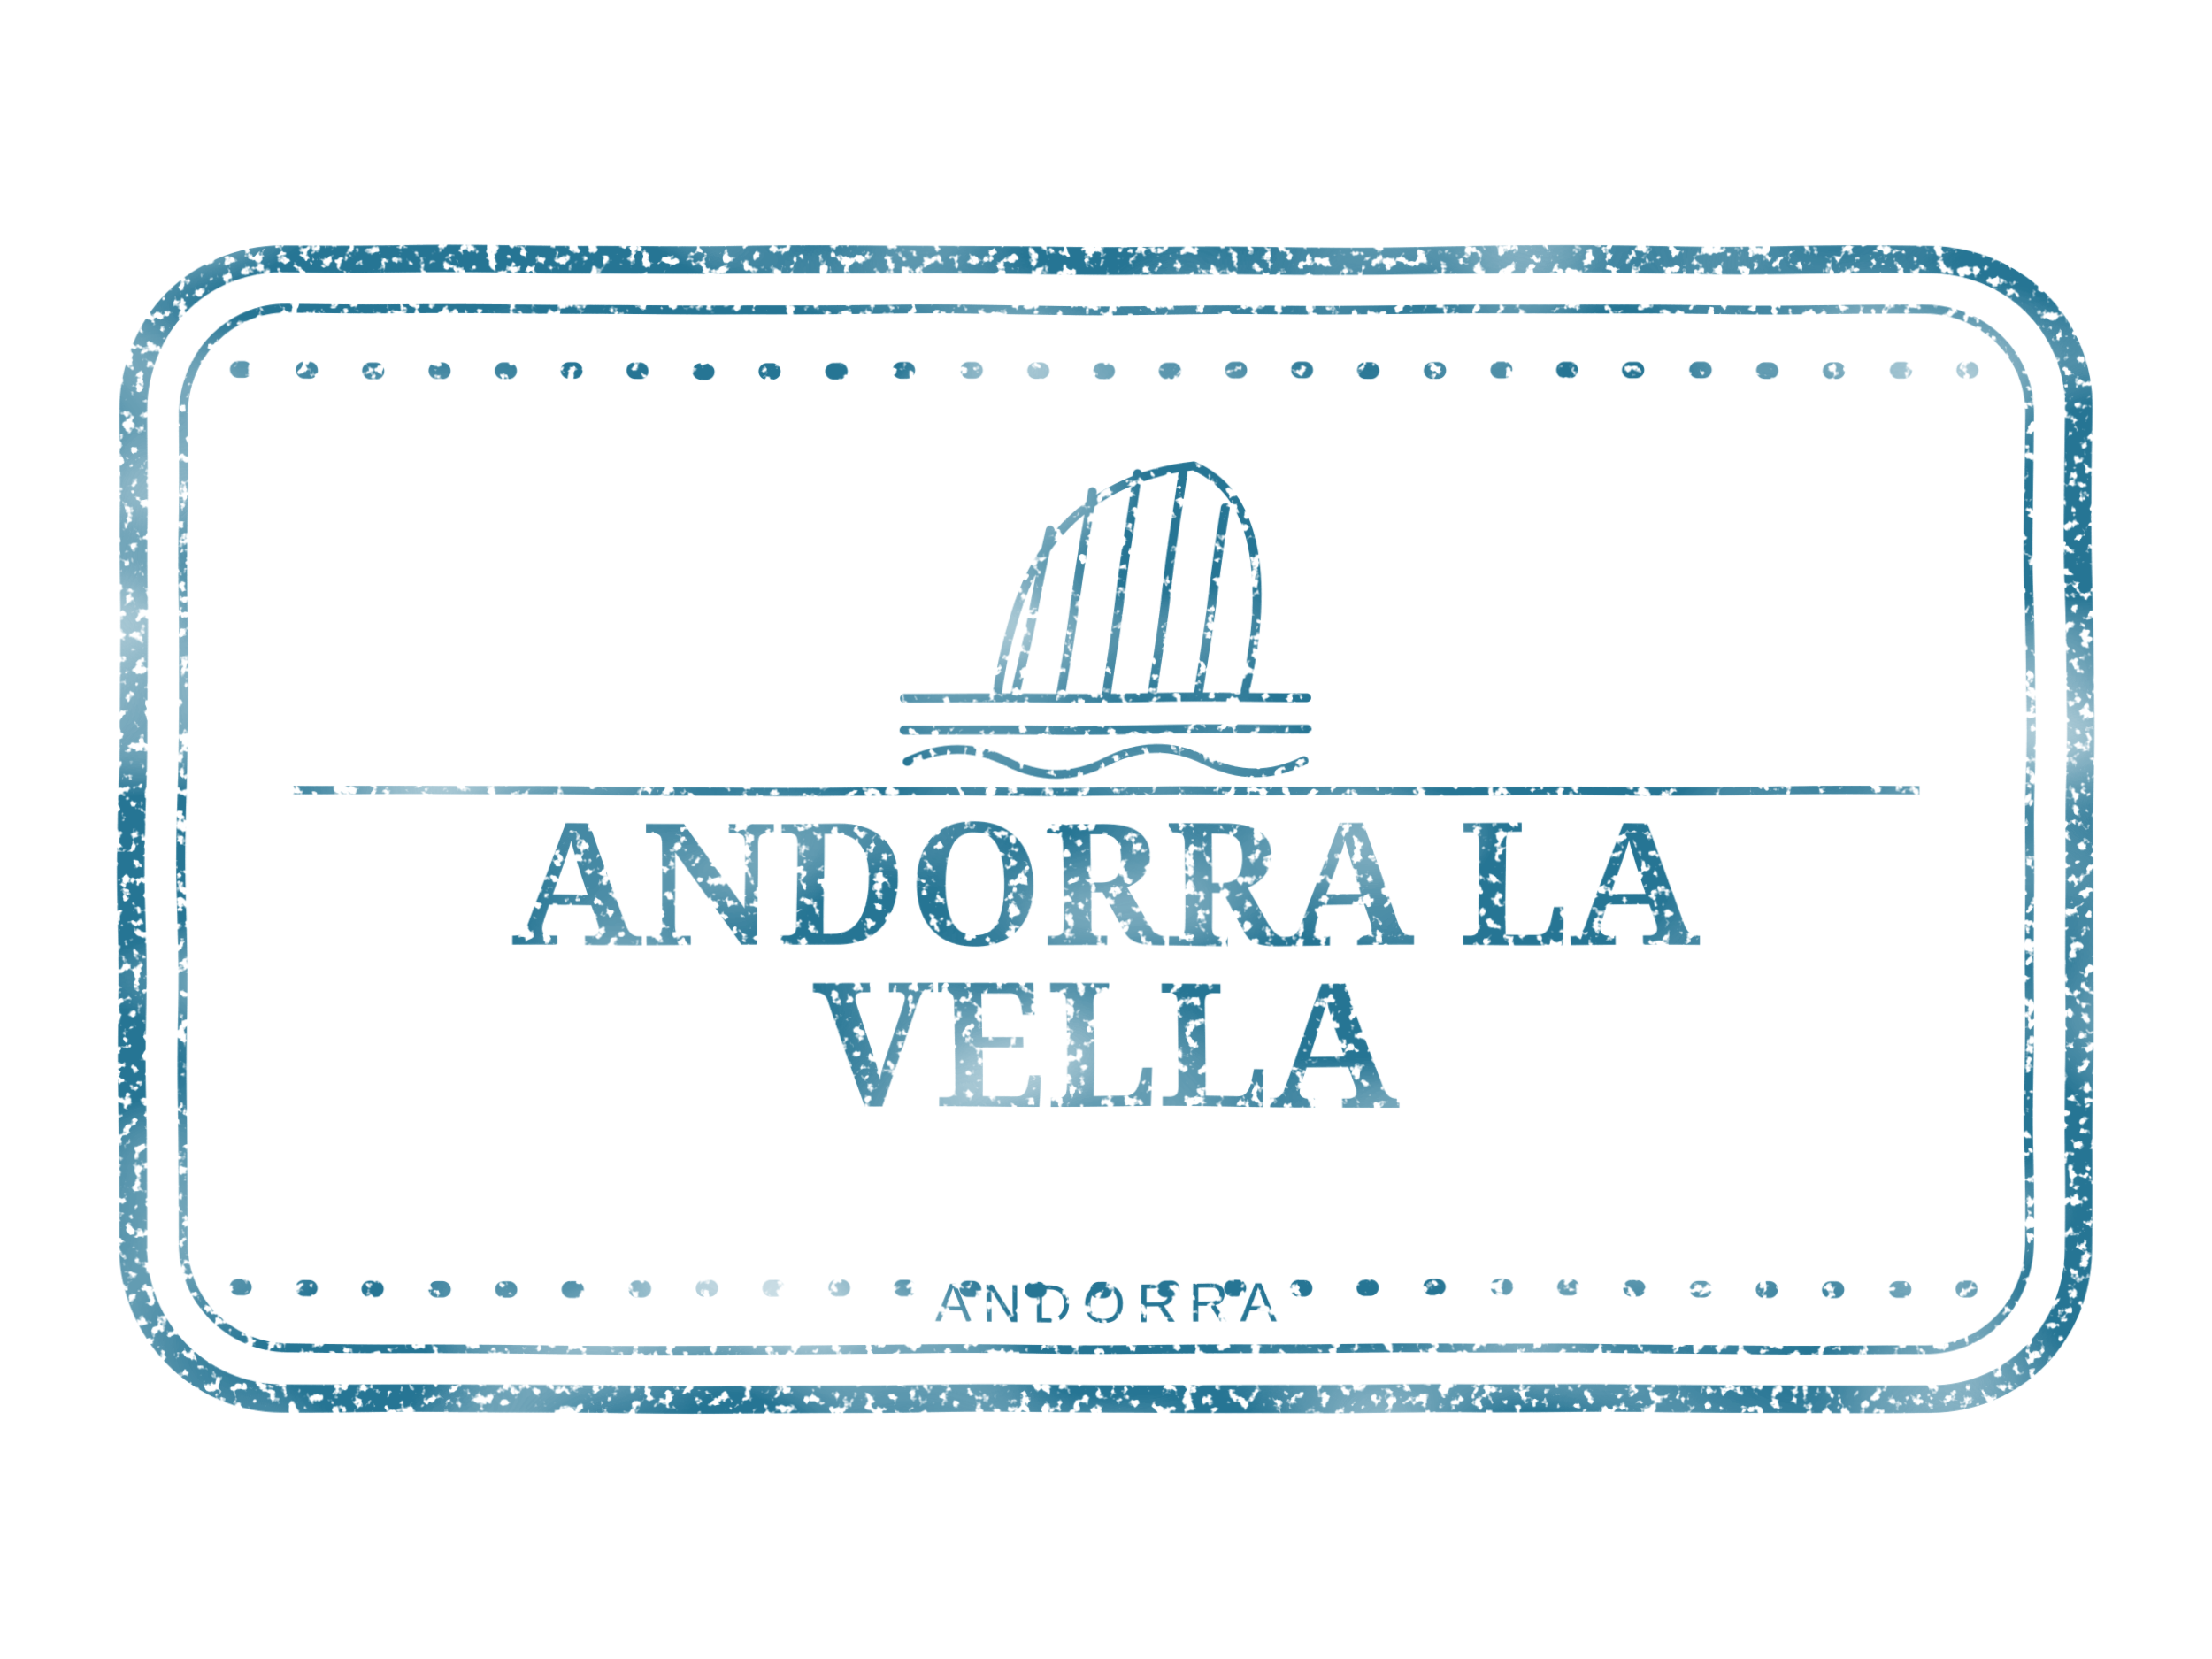
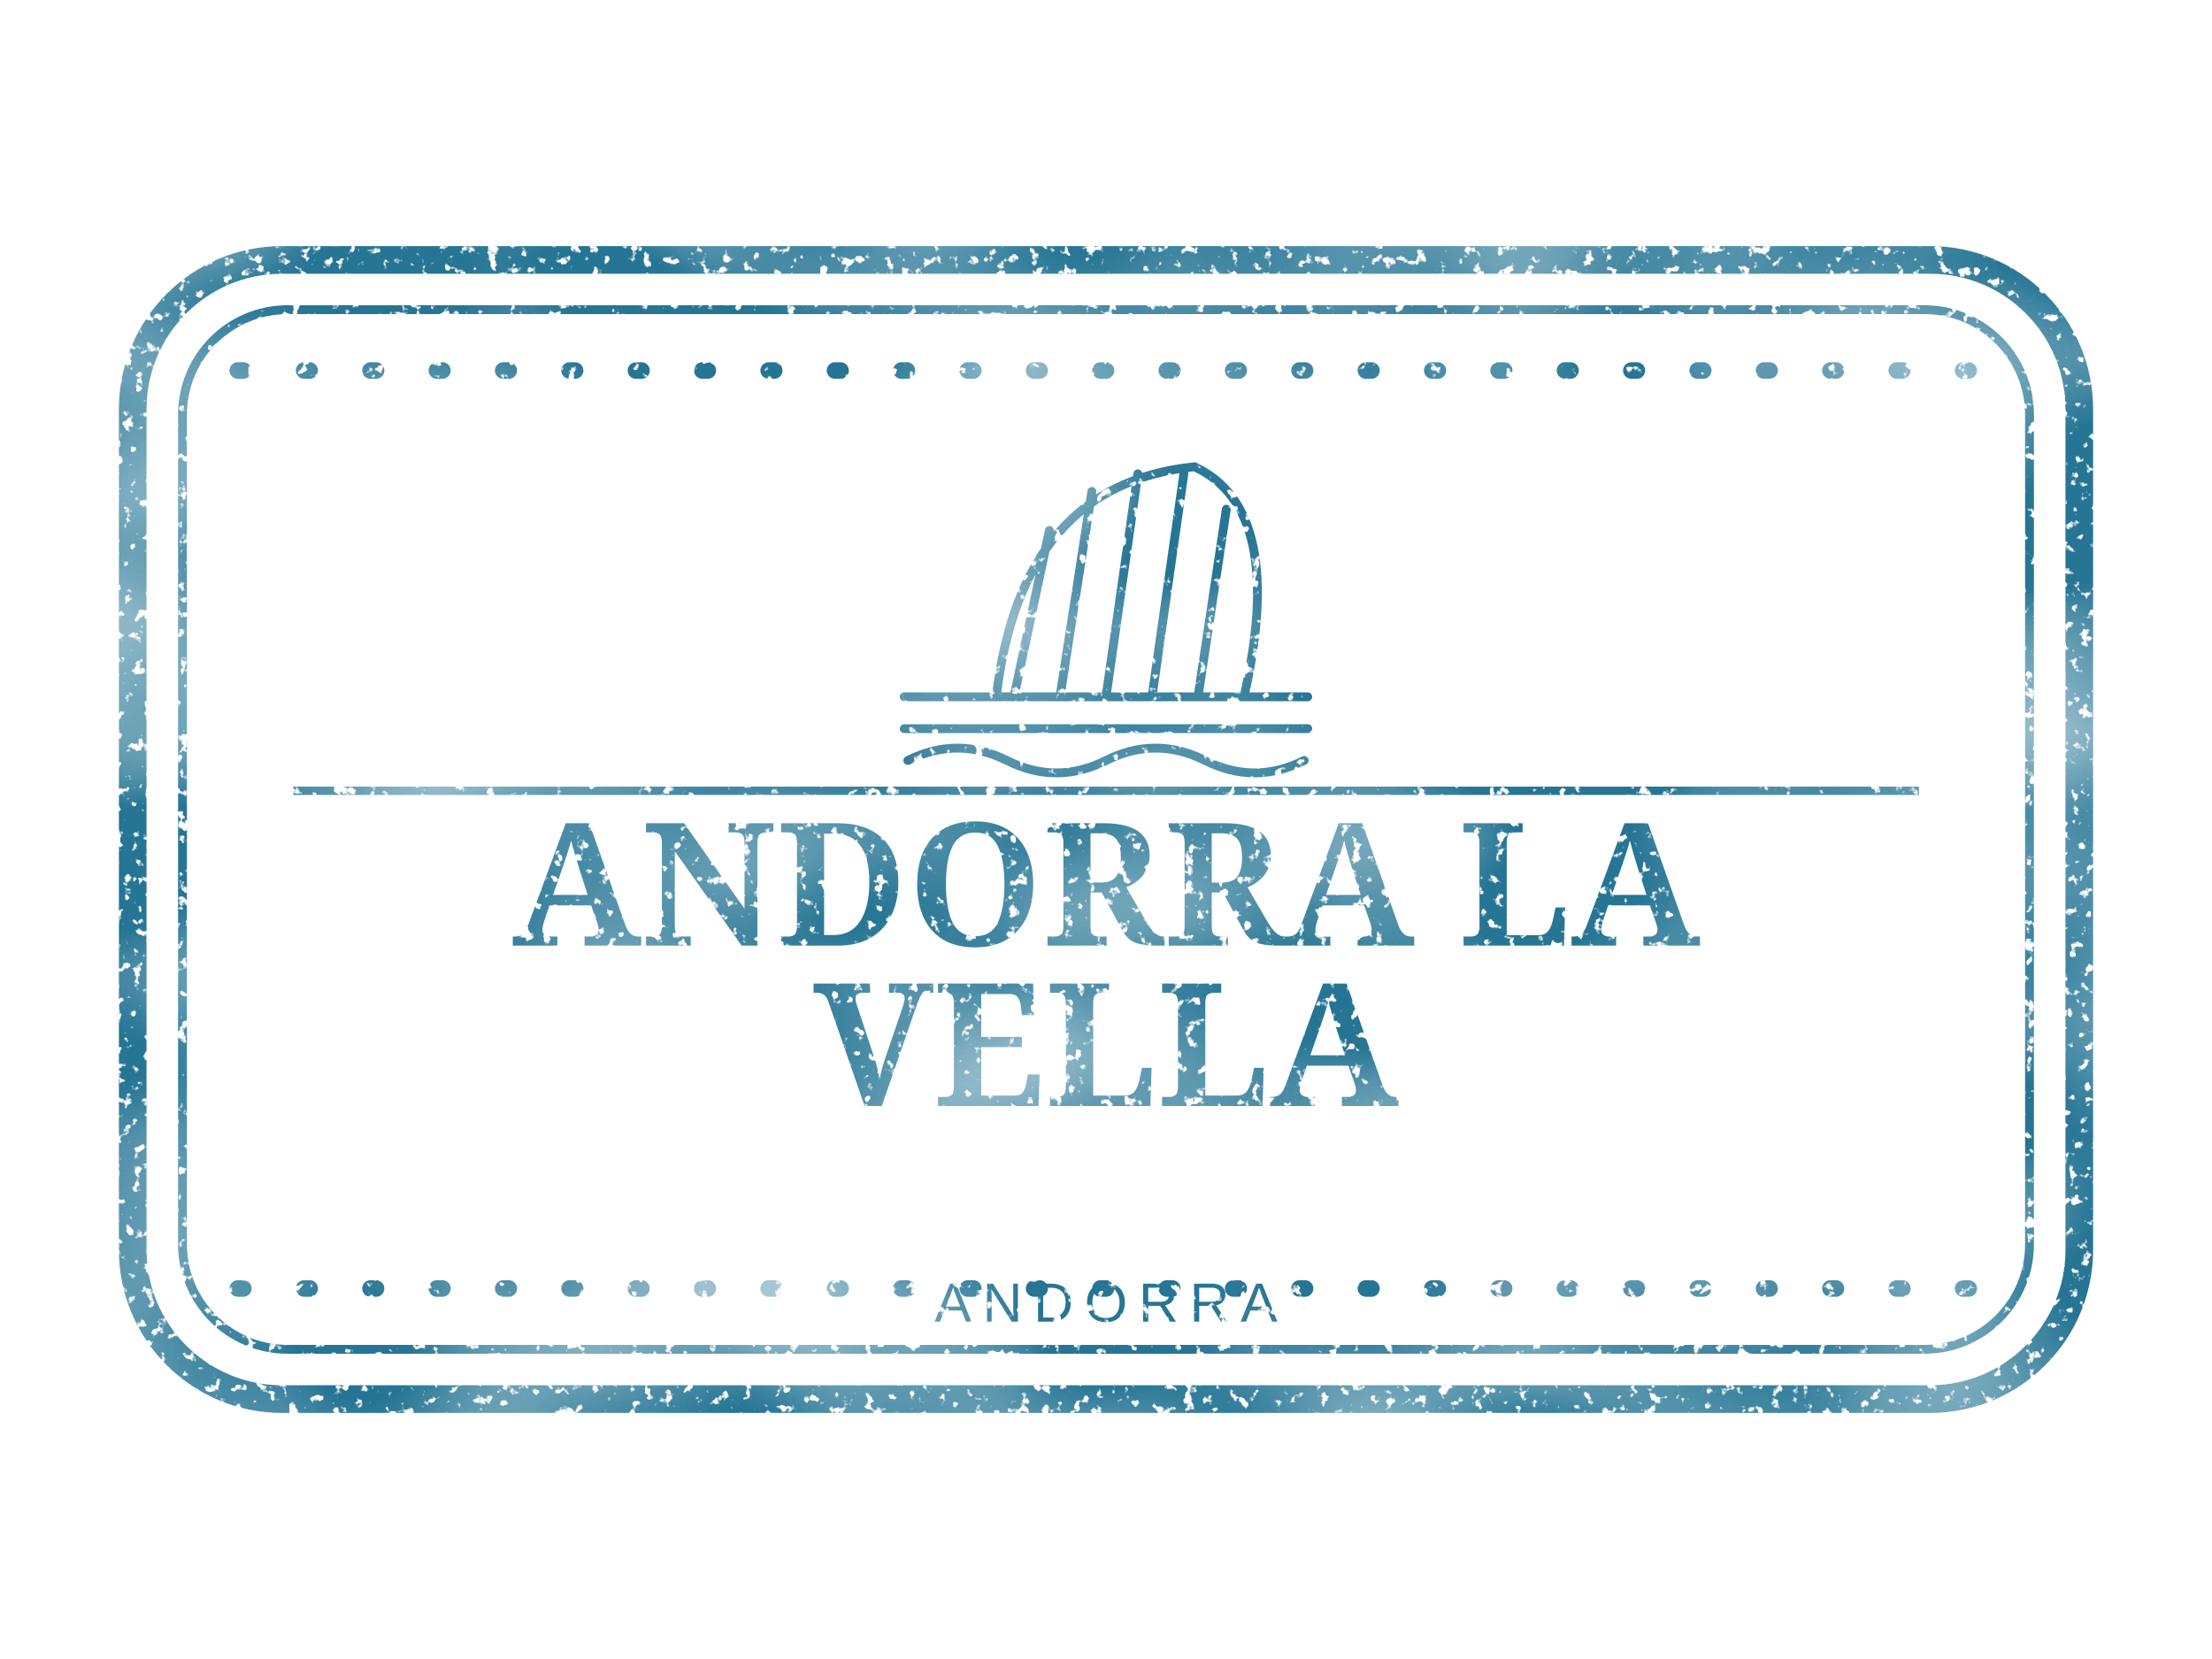
<svg xmlns="http://www.w3.org/2000/svg" viewBox="0 0 400 300" width="400" height="300" role="img" aria-labelledby="title-ad-andorra-la-vella">
  <defs>
    <filter id="ink-ad-andorra-la-vella-worn" x="-5%" y="-5%" width="110%" height="110%" color-interpolation-filters="sRGB">
      <feTurbulence type="fractalNoise" baseFrequency=".5" numOctaves="3" seed="17" result="grain" />
      <feColorMatrix in="grain" type="matrix" values="0 0 0 0 1 0 0 0 0 1 0 0 0 0 1 1 0 0 0 0" />
      <feComponentTransfer>
-         <feFuncA type="linear" slope="10" intercept="-3.3" />
+         <feFuncA type="linear" slope="10" intercept="-2.85" />
      </feComponentTransfer>
      <feComposite in="SourceGraphic" operator="in" result="porous" />
      <feTurbulence type="fractalNoise" baseFrequency=".019 .027" numOctaves="2" seed="41" result="pressure" />
      <feColorMatrix type="matrix" values="0 0 0 0 1 0 0 0 0 1 0 0 0 0 1 1 0 0 0 0" />
      <feComponentTransfer>
-         <feFuncA type="linear" slope="1.8" intercept="-.05" />
+         <feFuncA type="linear" slope="1.25" intercept=".2" />
      </feComponentTransfer>
-       <feComposite in="porous" operator="in" result="ink" />
-       <feDisplacementMap in="ink" in2="pressure" scale="1.15" xChannelSelector="R" yChannelSelector="G" />
-       <feGaussianBlur stdDeviation=".12" />
+       <feComposite in="porous" operator="in" />
    </filter>
  </defs>
  <g filter="url(#ink-ad-andorra-la-vella-worn)" color="#267594" fill="currentColor" font-family="Arial,Helvetica,sans-serif" text-anchor="middle">
    <g fill="none" stroke="currentColor">
      <rect x="24" y="47" width="352" height="206" rx="27" stroke-width="5" />
      <rect x="33" y="56" width="334" height="188" rx="19" stroke-width="1.6" />
      <path d="M43 67H357M43 233H357" stroke-dasharray="1 11" stroke-linecap="round" stroke-width="3" />
    </g>
    <g transform="translate(200 110) scale(0.64)" fill="none" stroke="currentColor" stroke-width="2.5" stroke-linecap="round" stroke-linejoin="round">
      <path d="M-57 25H57M-31 25Q-24-35 25-40Q51-28 39 25M-26 25L-16-22M-13 25L-4-33M0 25L9-38M13 25L22-38M26 25L34-28M-57 34H57" />
      <path d="M-56 43Q-42 36-28 43T0 43T28 43T56 43" />
    </g>
    <path d="M53 143H347" fill="none" stroke="currentColor" stroke-width="1.5" />
    <text x="200" y="171" font-size="31" font-family="Georgia,serif" font-weight="700" textLength="202" lengthAdjust="spacingAndGlyphs">ANDORRA LA</text>
    <text x="200" y="200" font-size="31" font-family="Georgia,serif" font-weight="700" textLength="101" lengthAdjust="spacingAndGlyphs">VELLA</text>
    <text x="200" y="239" font-size="10" letter-spacing="2">ANDORRA</text>
  </g>
</svg>
